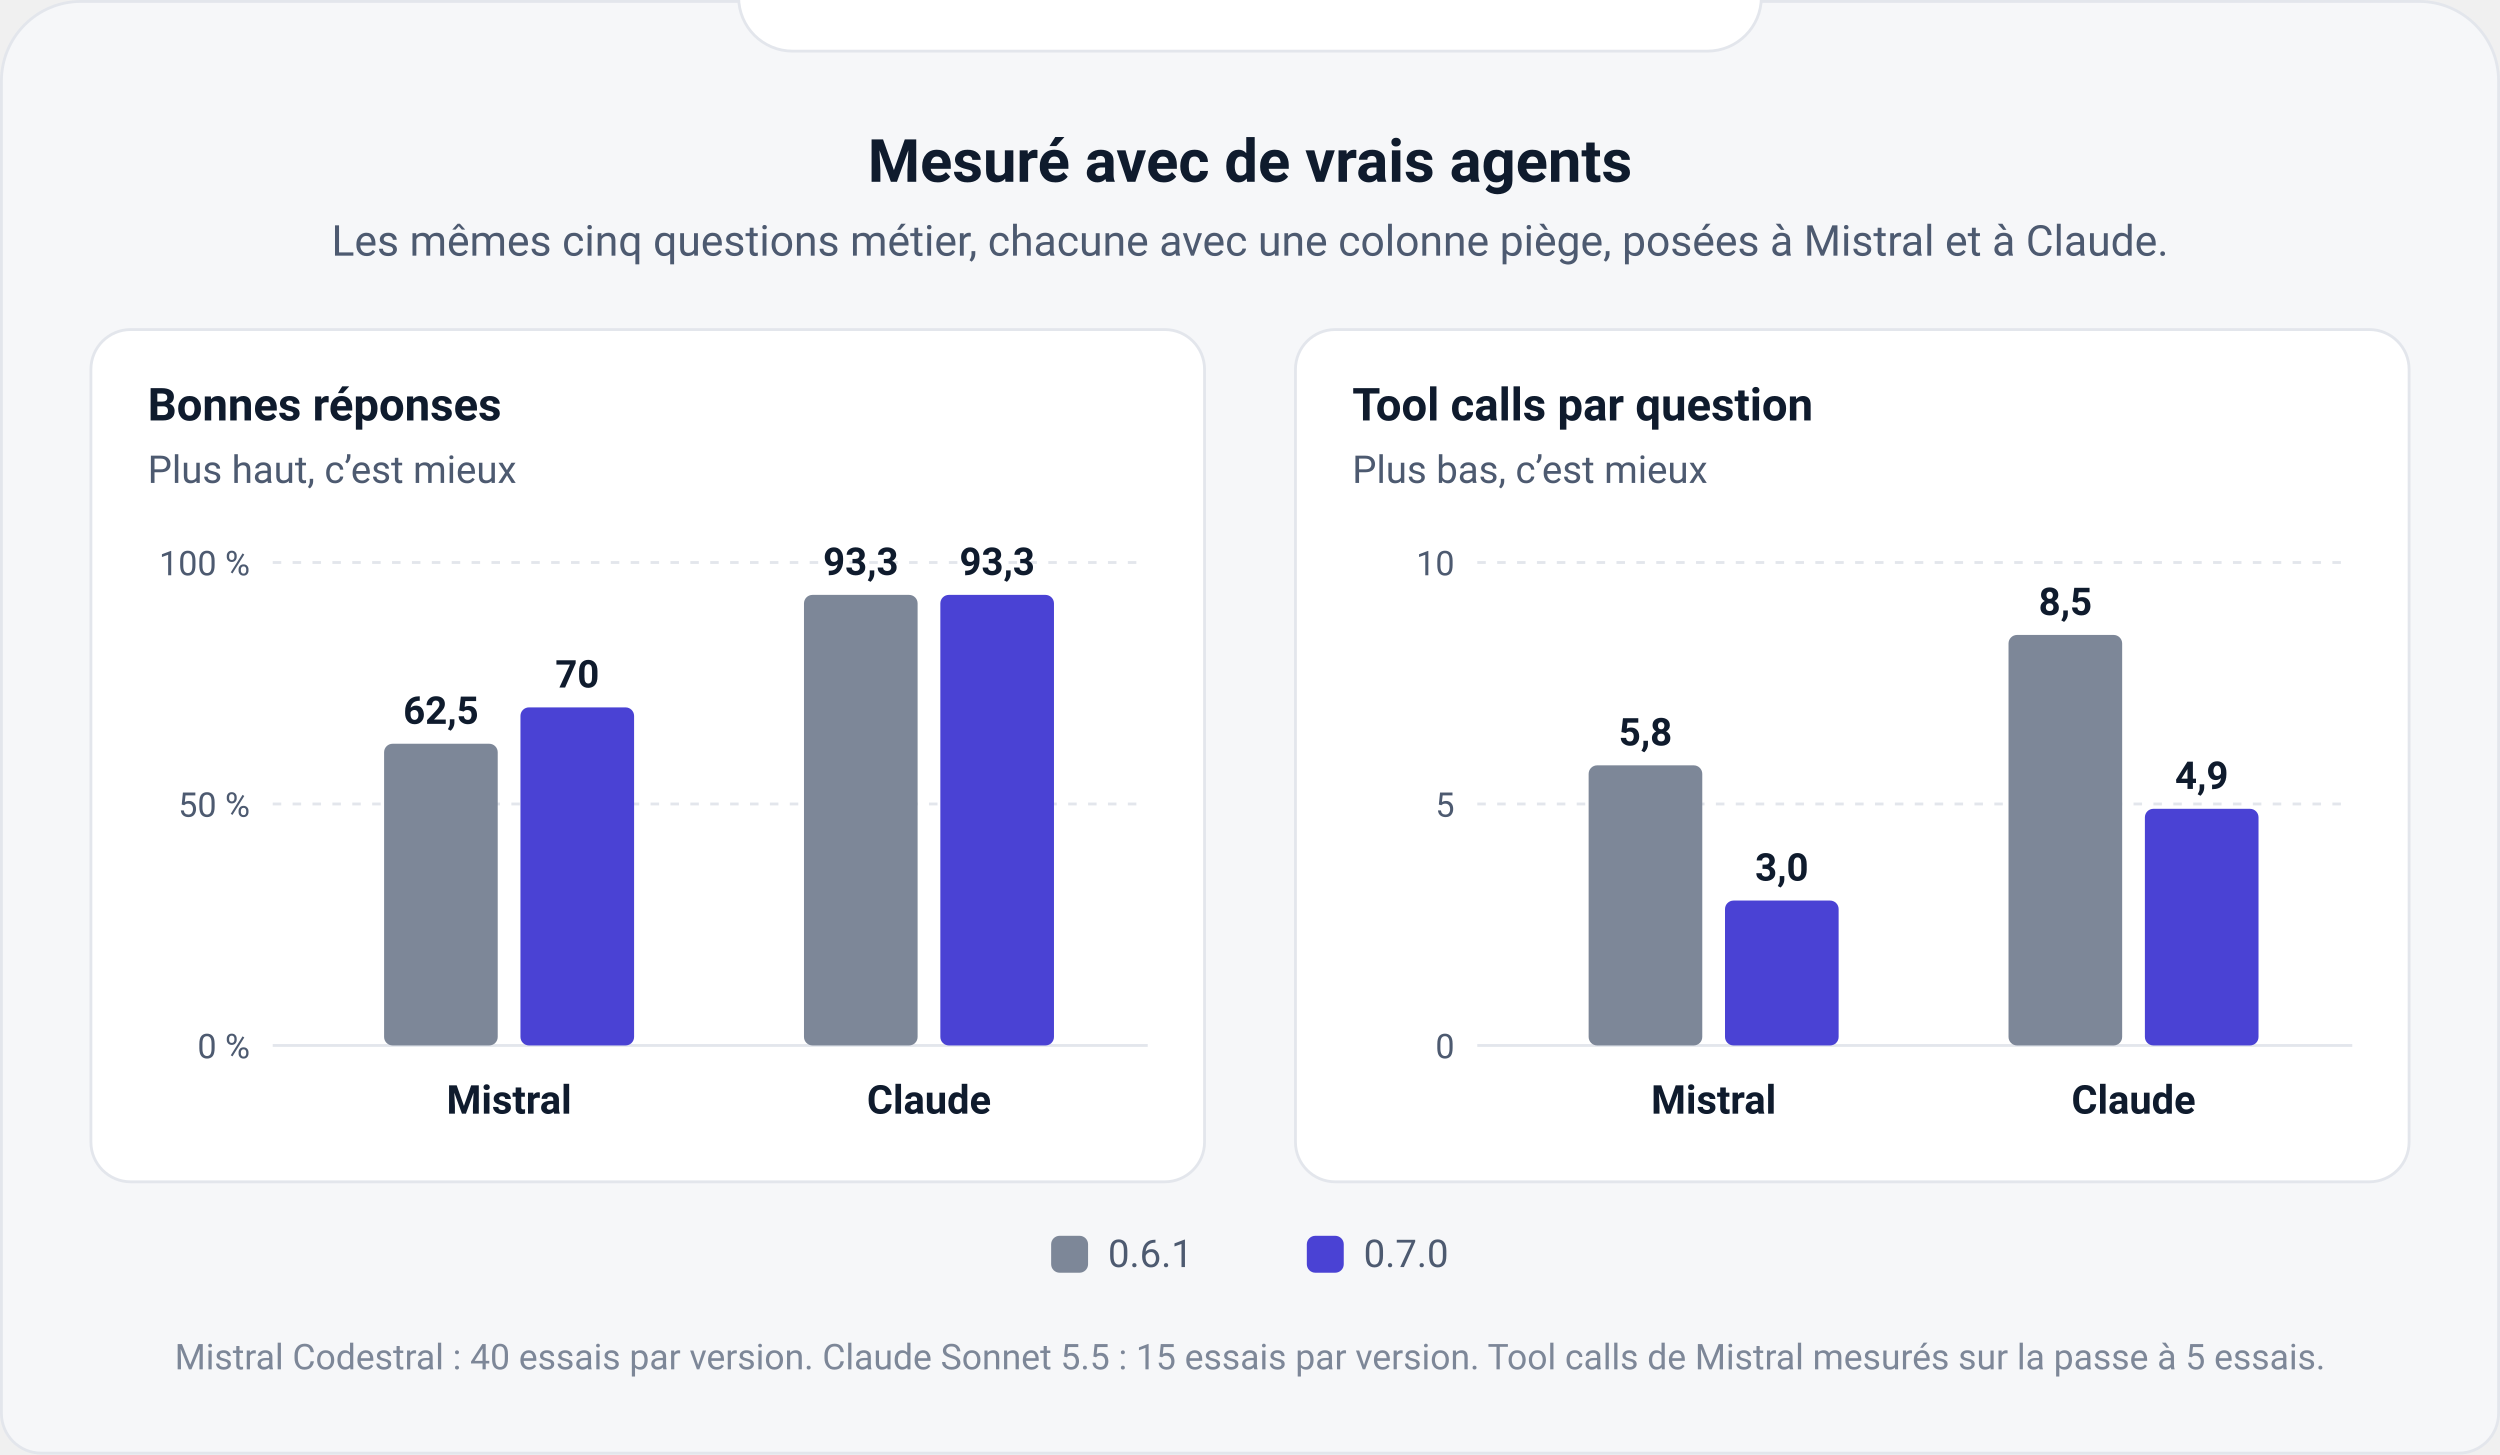
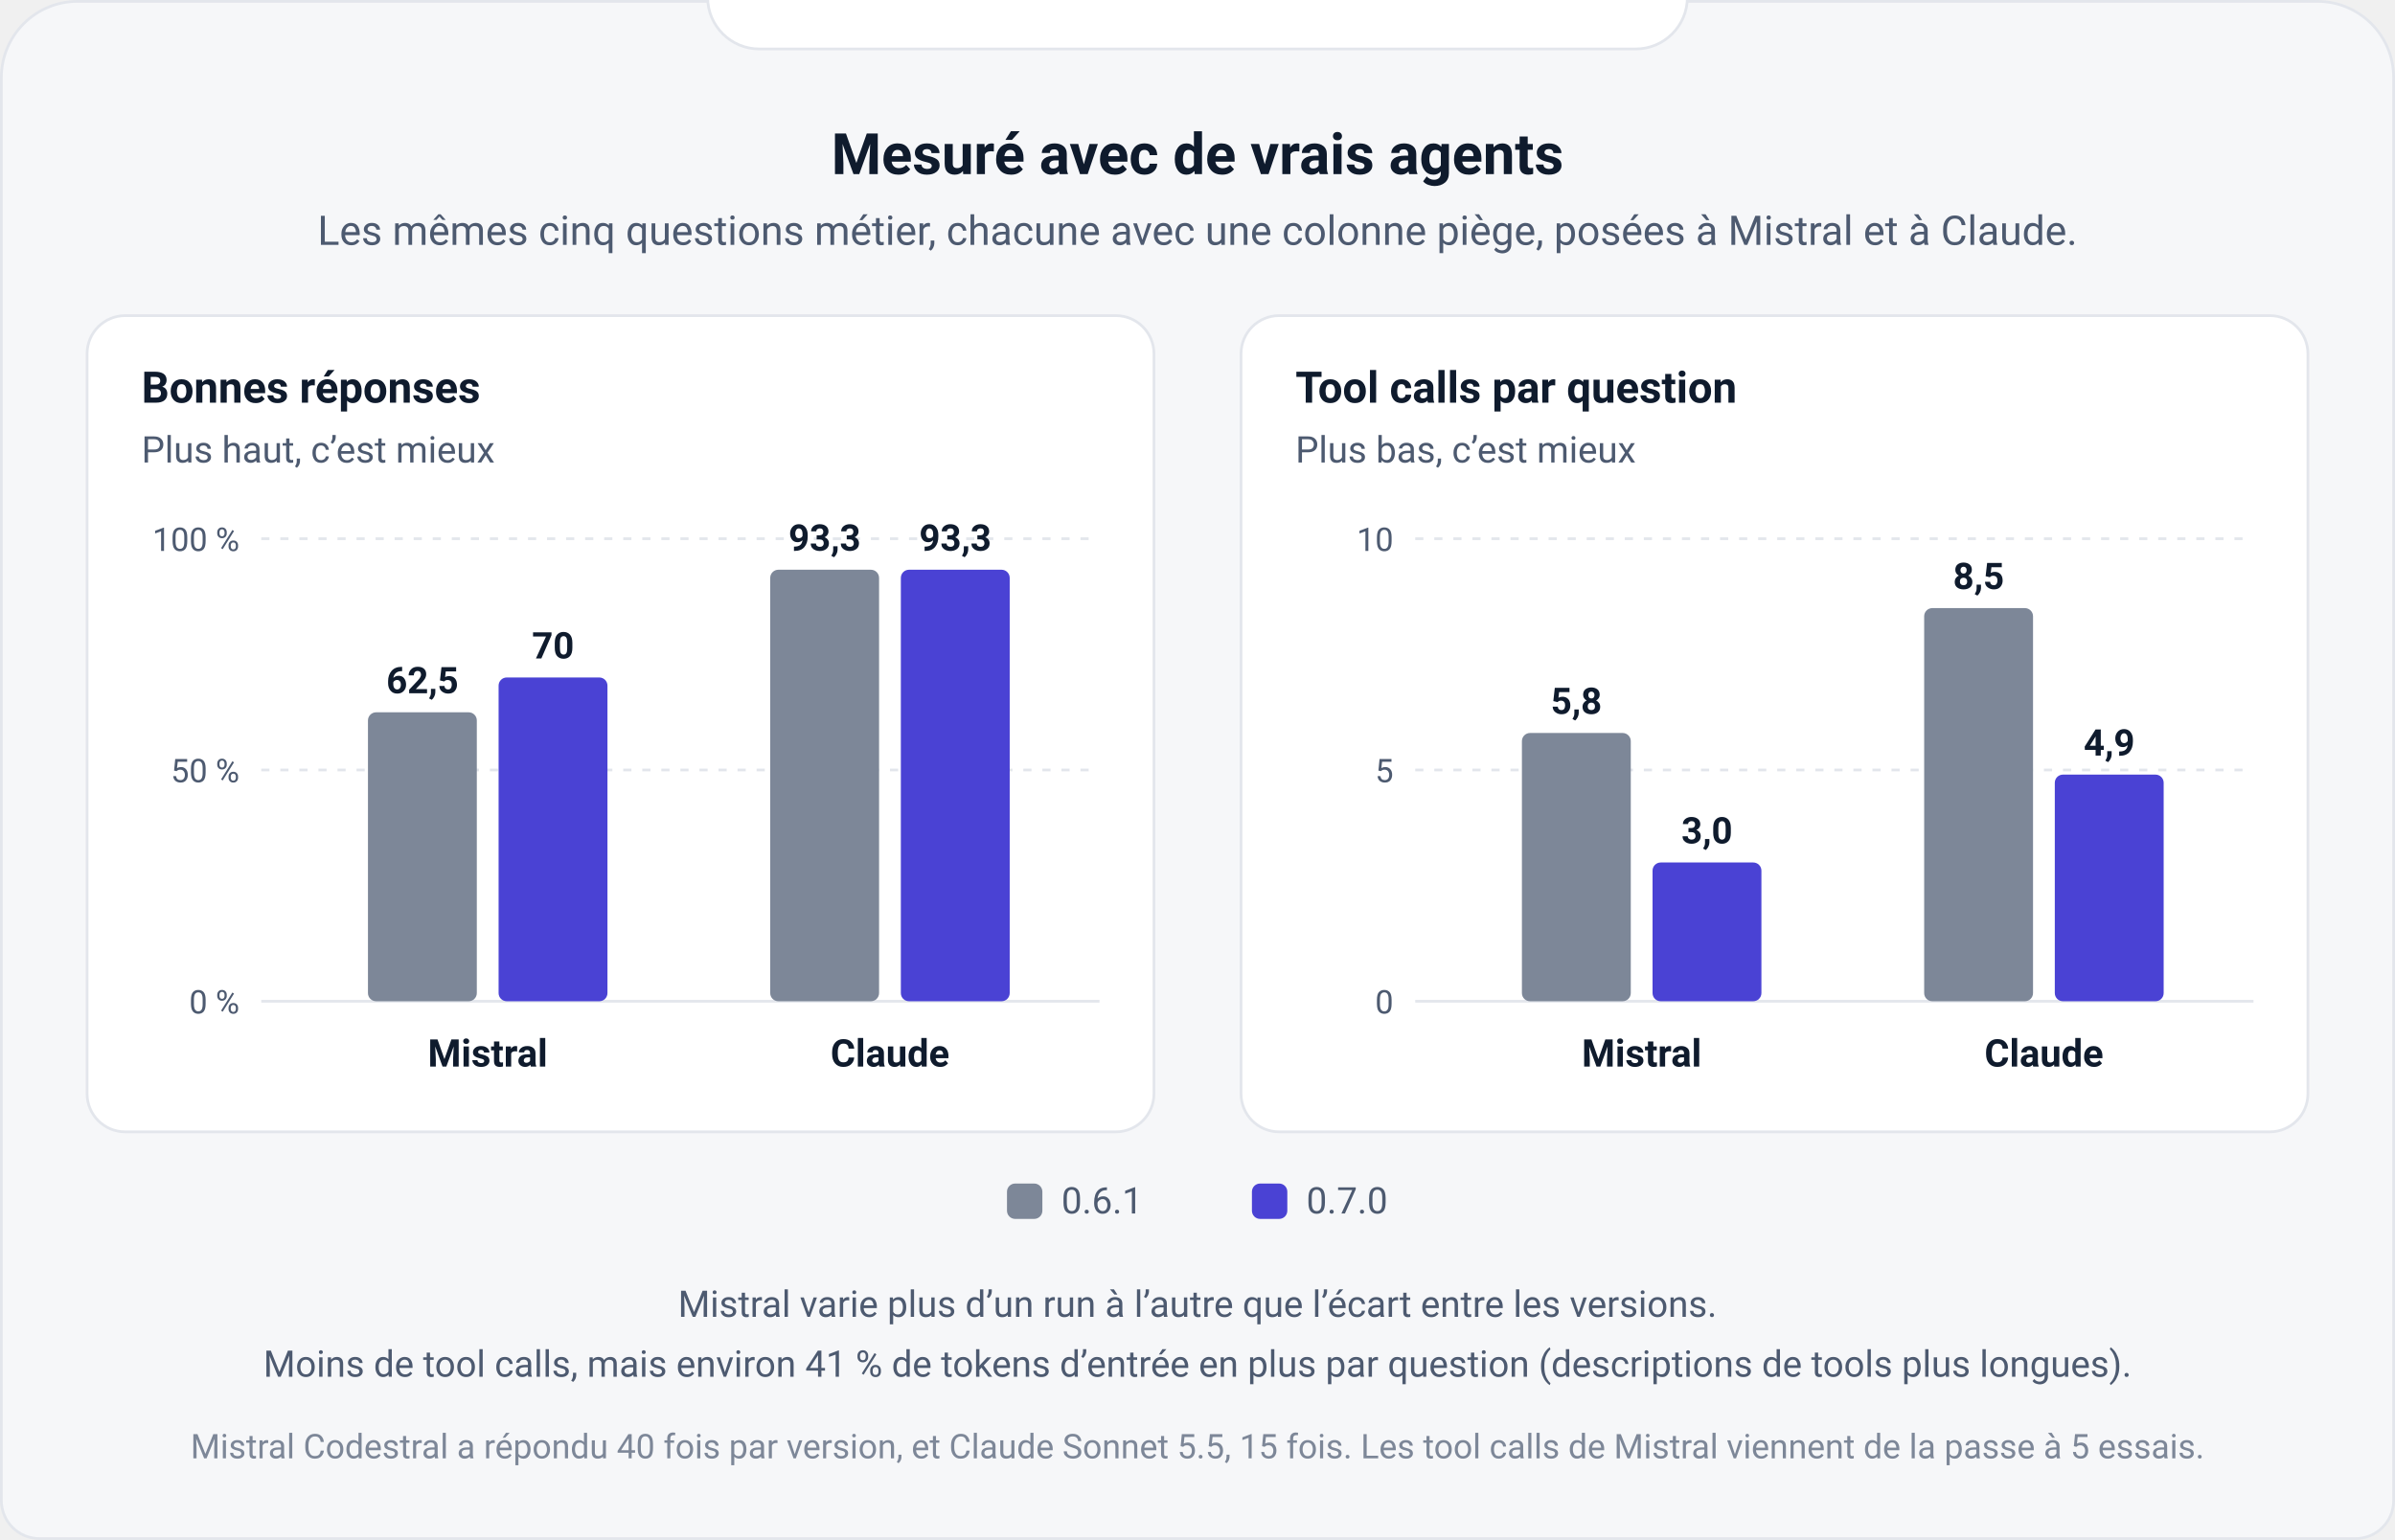
- <svg xmlns="http://www.w3.org/2000/svg" width="880" height="512" viewBox="0 0 880 512" role="img" aria-labelledby="t d">
+ <svg xmlns="http://www.w3.org/2000/svg" width="880" height="566" viewBox="0 0 880 566" role="img" aria-labelledby="t d">
  <style>
text{font-family:system-ui, -apple-system, 'Segoe UI', Roboto, 'Helvetica Neue', Arial, 'Noto Sans', 'DejaVu Sans', sans-serif;fill:#0f1b2d}
.m{font-family:ui-monospace, SFMono-Regular, 'SF Mono', Menlo, Consolas, 'Liberation Mono', 'DejaVu Sans Mono', monospace}
.mu{fill:#4d5a70} .fa{fill:#7d8798} .ac{fill:#4a42d4} .am{fill:#a16207}
.ok{fill:#15803d} .no{fill:#b42318} .b{font-weight:600} .bb{font-weight:700}
.ln{fill:none;stroke:#4d5a70;stroke-width:1.5} .dash{stroke-dasharray:4 4}
.grid{stroke:#e3e6ec;stroke-width:1}
</style>
-   <path d="M28.5 0.5H851.5A28 28 0 0 1 879.5 28.5V497.5A14 14 0 0 1 865.5 511.5H14.5A14 14 0 0 1 0.5 497.5V28.5A28 28 0 0 1 28.5 0.5Z" fill="#f6f7f9" stroke="#e3e6ec" />
+   <path d="M28.5 0.5H851.5A28 28 0 0 1 879.5 28.5V551.5A14 14 0 0 1 865.5 565.5H14.5A14 14 0 0 1 0.5 551.5V28.5A28 28 0 0 1 28.5 0.5Z" fill="#f6f7f9" stroke="#e3e6ec" />
  <rect x="260" y="-20" width="360" height="38" rx="19" fill="#ffffff" stroke="#e3e6ec" />
  <text x="440.0" y="64" font-size="21" text-anchor="middle" class="bb" xml:space="preserve">Mesuré avec de vrais agents</text>
  <text x="440.0" y="90" font-size="15" text-anchor="middle" class="mu" xml:space="preserve">Les mêmes cinq questions métier, chacune avec une colonne piège, posées à Mistral et à Claude.</text>
  <rect x="32" y="116" width="392" height="300" rx="14" fill="#ffffff" stroke="#e3e6ec" stroke-width="1" />
  <text x="52" y="148" font-size="16" class="bb" xml:space="preserve">Bonnes réponses</text>
  <text x="52" y="170" font-size="13.5" class="mu" xml:space="preserve">Plus haut, c’est mieux</text>
  <path class="grid" d="M96 368.0H404" />
  <text x="88" y="372.5" font-size="12" text-anchor="end" class="mu" xml:space="preserve">0 %</text>
  <path class="grid" d="M96 283.0H404" stroke-dasharray="3 4" />
  <text x="88" y="287.5" font-size="12" text-anchor="end" class="mu" xml:space="preserve">50 %</text>
  <path class="grid" d="M96 198.0H404" stroke-dasharray="3 4" />
  <text x="88" y="202.5" font-size="12" text-anchor="end" class="mu" xml:space="preserve">100 %</text>
  <rect x="135.2" y="261.8" width="40" height="106.2" rx="3" fill="#7d8798" />
  <text x="155.2" y="254.8" font-size="13.5" text-anchor="middle" class="bb" xml:space="preserve">62,5</text>
  <rect x="183.2" y="249.0" width="40" height="119.0" rx="3" fill="#4a42d4" />
  <text x="203.2" y="242.0" font-size="13.5" text-anchor="middle" class="bb" xml:space="preserve">70</text>
  <text x="179.2" y="392" font-size="14" text-anchor="middle" class="b" xml:space="preserve">Mistral</text>
  <rect x="283.0" y="209.4" width="40" height="158.6" rx="3" fill="#7d8798" />
  <text x="303.0" y="202.4" font-size="13.5" text-anchor="middle" class="bb" xml:space="preserve">93,3</text>
  <rect x="331.0" y="209.4" width="40" height="158.6" rx="3" fill="#4a42d4" />
  <text x="351.0" y="202.4" font-size="13.5" text-anchor="middle" class="bb" xml:space="preserve">93,3</text>
  <text x="327.0" y="392" font-size="14" text-anchor="middle" class="b" xml:space="preserve">Claude</text>
  <rect x="456" y="116" width="392" height="300" rx="14" fill="#ffffff" stroke="#e3e6ec" stroke-width="1" />
  <text x="476" y="148" font-size="16" class="bb" xml:space="preserve">Tool calls par question</text>
  <text x="476" y="170" font-size="13.5" class="mu" xml:space="preserve">Plus bas, c’est mieux</text>
  <path class="grid" d="M520 368.0H828" />
  <text x="512" y="372.5" font-size="12" text-anchor="end" class="mu" xml:space="preserve">0</text>
  <path class="grid" d="M520 283.0H828" stroke-dasharray="3 4" />
  <text x="512" y="287.5" font-size="12" text-anchor="end" class="mu" xml:space="preserve">5</text>
  <path class="grid" d="M520 198.0H828" stroke-dasharray="3 4" />
  <text x="512" y="202.5" font-size="12" text-anchor="end" class="mu" xml:space="preserve">10</text>
  <rect x="559.2" y="269.4" width="40" height="98.6" rx="3" fill="#7d8798" />
  <text x="579.2" y="262.4" font-size="13.5" text-anchor="middle" class="bb" xml:space="preserve">5,8</text>
  <rect x="607.2" y="317.0" width="40" height="51.0" rx="3" fill="#4a42d4" />
  <text x="627.2" y="310.0" font-size="13.5" text-anchor="middle" class="bb" xml:space="preserve">3,0</text>
  <text x="603.2" y="392" font-size="14" text-anchor="middle" class="b" xml:space="preserve">Mistral</text>
  <rect x="707.0" y="223.5" width="40" height="144.5" rx="3" fill="#7d8798" />
  <text x="727.0" y="216.5" font-size="13.5" text-anchor="middle" class="bb" xml:space="preserve">8,5</text>
  <rect x="755.0" y="284.7" width="40" height="83.3" rx="3" fill="#4a42d4" />
  <text x="775.0" y="277.7" font-size="13.5" text-anchor="middle" class="bb" xml:space="preserve">4,9</text>
  <text x="751.0" y="392" font-size="14" text-anchor="middle" class="b" xml:space="preserve">Claude</text>
  <rect x="370.0" y="435" width="13" height="13" rx="3" fill="#7d8798" />
  <text x="390.0" y="446" font-size="13.5" class="mu" xml:space="preserve">0.6.1</text>
  <rect x="460.0" y="435" width="13" height="13" rx="3" fill="#4a42d4" />
  <text x="480.0" y="446" font-size="13.5" class="mu" xml:space="preserve">0.7.0</text>
-   <text x="440.0" y="482" font-size="12.5" text-anchor="middle" class="fa" xml:space="preserve">Mistral Codestral : 40 essais par version. Claude Sonnet 5.5 : 15 essais par version. Tool calls de Mistral mesurés sur la passe à 5 essais.</text>
+   <text x="440.0" y="484" font-size="13.5" text-anchor="middle" class="mu" xml:space="preserve">Mistral varie plus d’un run à l’autre que l’écart entre les versions.</text>
+   <text x="440.0" y="506" font-size="13.5" text-anchor="middle" class="mu" xml:space="preserve">Moins de tool calls, mais environ 41 % de tokens d’entrée en plus par question (descriptions de tools plus longues).</text>
+   <text x="440.0" y="536" font-size="12.5" text-anchor="middle" class="fa" xml:space="preserve">Mistral Codestral a répondu 40 fois par version, et Claude Sonnet 5.5, 15 fois. Les tool calls de Mistral viennent de la passe à 5 essais.</text>
</svg>
